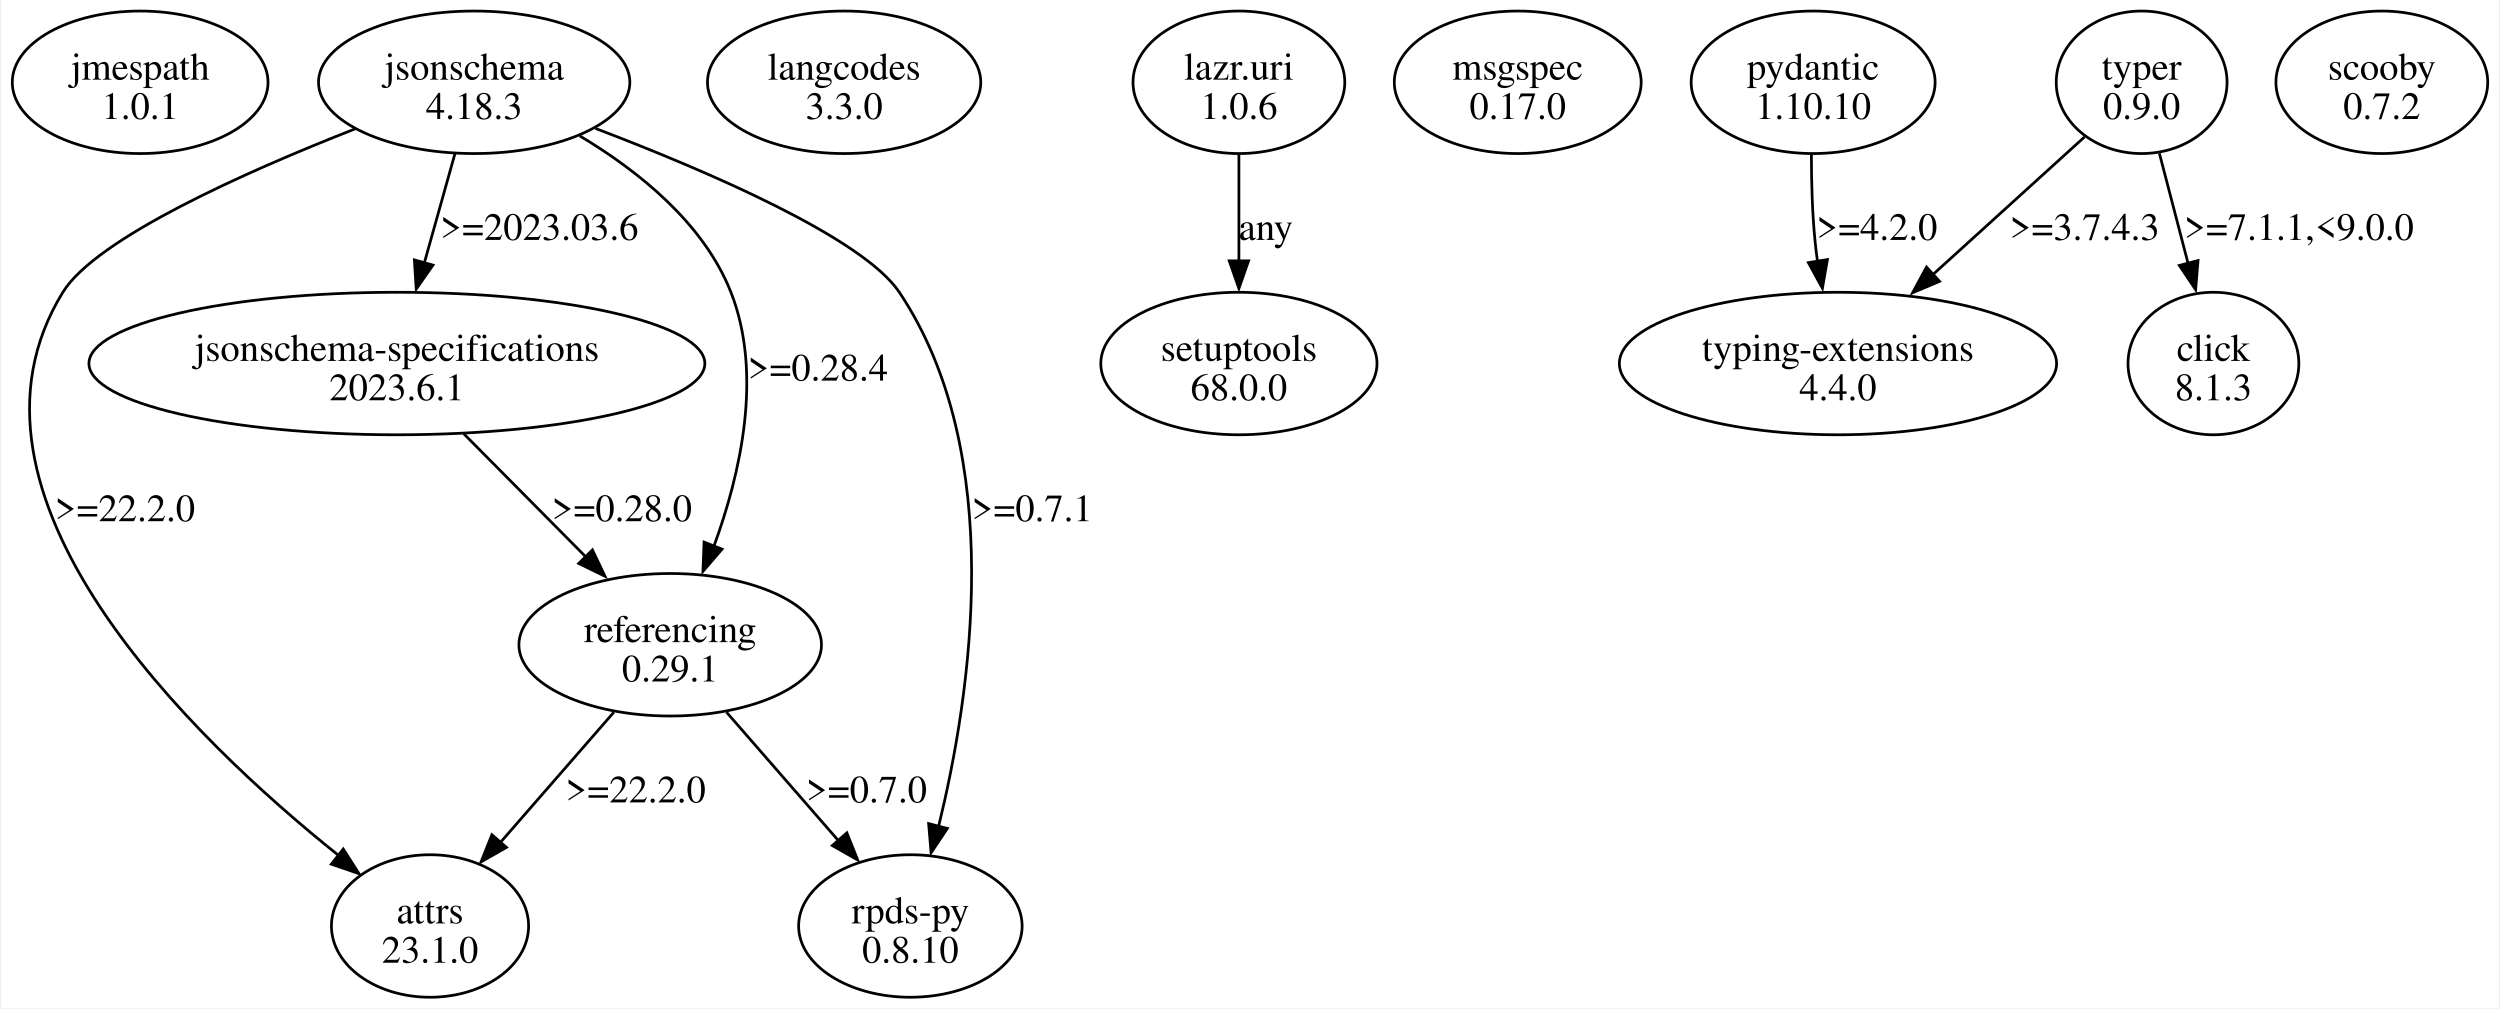
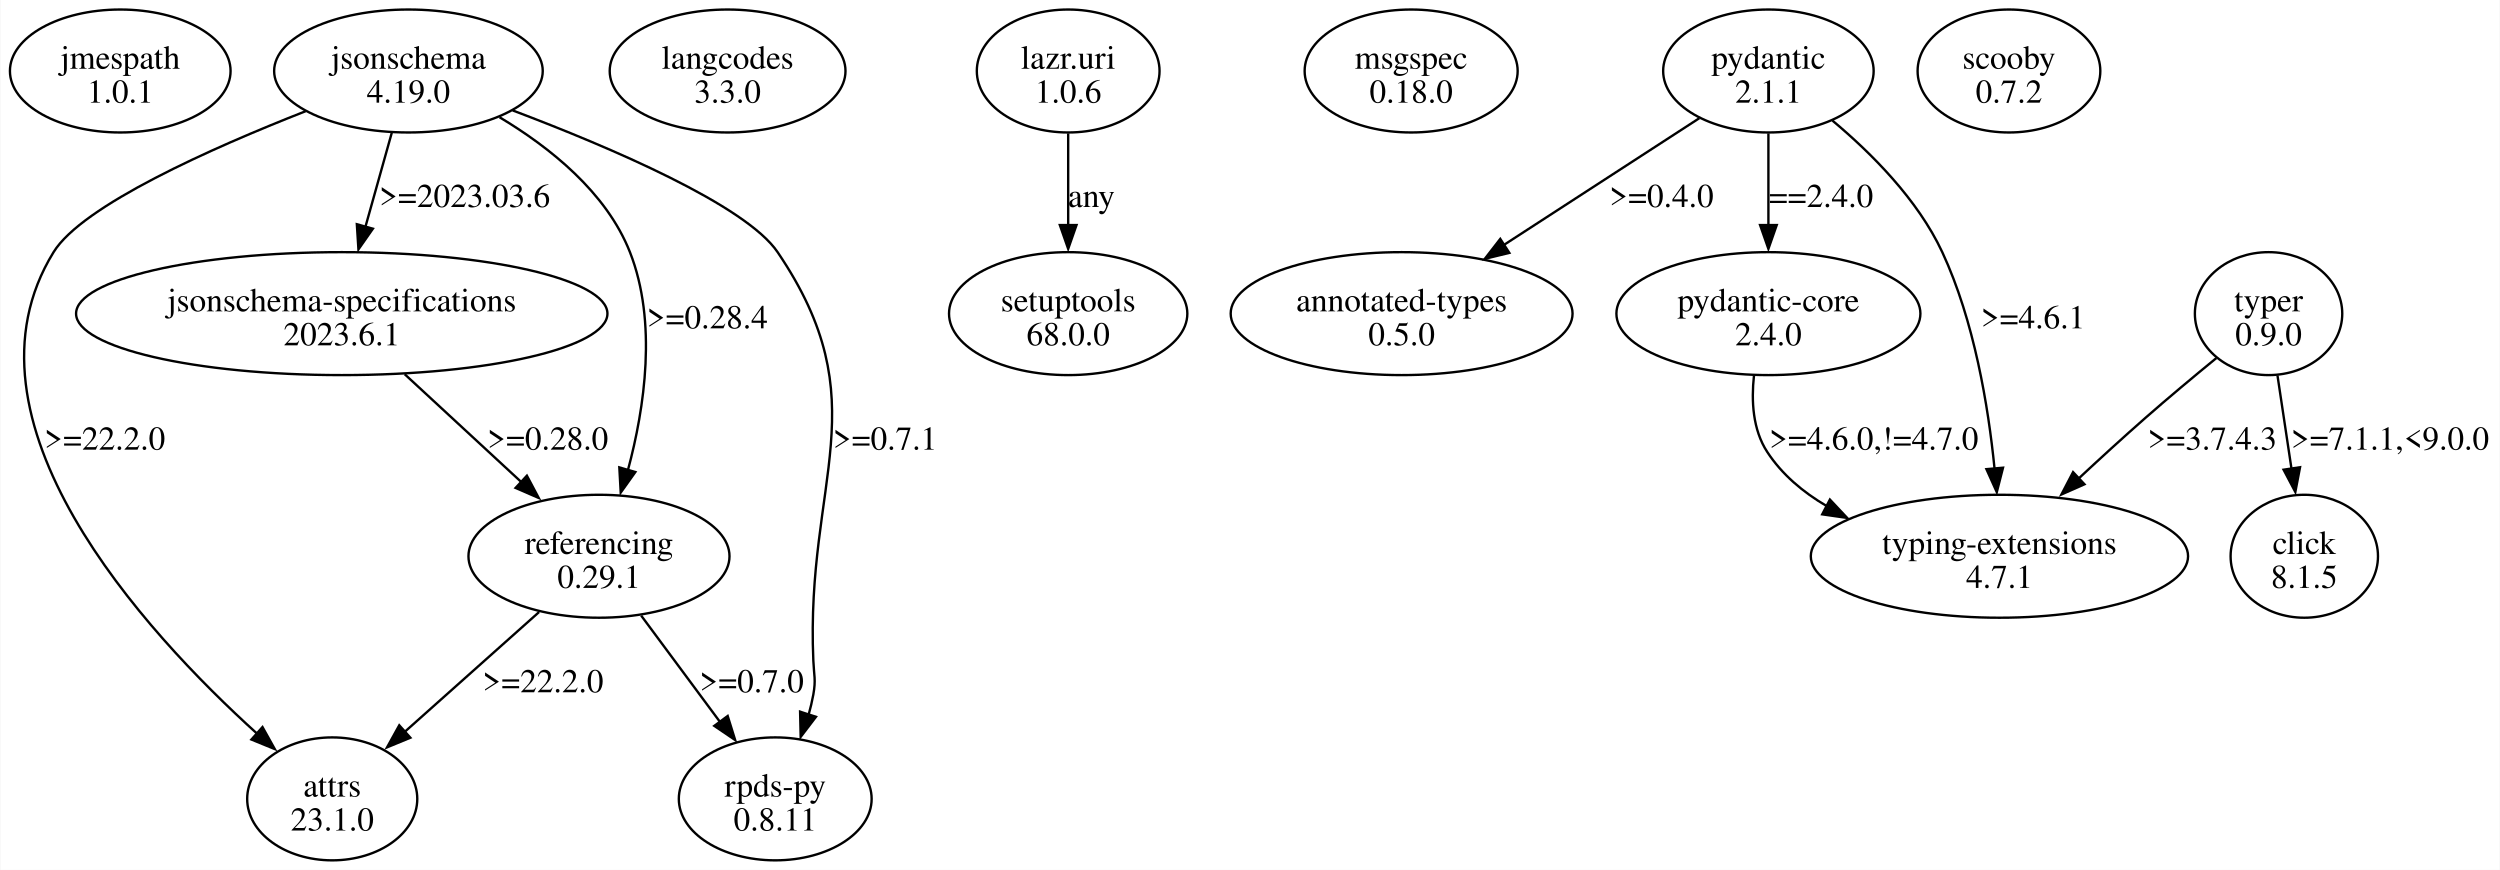
- <svg xmlns="http://www.w3.org/2000/svg" width="905pt" height="365pt" viewBox="0.00 0.00 904.68 365.23">
+ <svg xmlns="http://www.w3.org/2000/svg" width="1049pt" height="365pt" viewBox="0.00 0.00 1049.32 365.23">
  <g id="graph0" class="graph" transform="scale(1 1) rotate(0) translate(4 361.23)">
-     <polygon fill="white" stroke="none" points="-4,4 -4,-361.23 900.68,-361.23 900.68,4 -4,4" />
+     <polygon fill="white" stroke="none" points="-4,4 -4,-361.23 1045.32,-361.23 1045.32,4 -4,4" />
    <g id="node1" class="node">
      <ellipse fill="none" stroke="black" cx="46.32" cy="-331.42" rx="46.32" ry="25.81" />
      <text text-anchor="middle" x="46.32" y="-332.37" font-family="Times,serif" font-size="14.00">jmespath</text>
      <text text-anchor="middle" x="46.32" y="-318.12" font-family="Times,serif" font-size="14.00">1.0.1</text>
    </g>
    <g id="node2" class="node">
      <ellipse fill="none" stroke="black" cx="167.32" cy="-331.42" rx="56.39" ry="25.81" />
      <text text-anchor="middle" x="167.32" y="-332.37" font-family="Times,serif" font-size="14.00">jsonschema</text>
-       <text text-anchor="middle" x="167.32" y="-318.12" font-family="Times,serif" font-size="14.00">4.18.3</text>
+       <text text-anchor="middle" x="167.32" y="-318.12" font-family="Times,serif" font-size="14.00">4.19.0</text>
    </g>
    <g id="node3" class="node">
-       <ellipse fill="none" stroke="black" cx="151.32" cy="-25.81" rx="35.71" ry="25.81" />
-       <text text-anchor="middle" x="151.32" y="-26.76" font-family="Times,serif" font-size="14.00">attrs</text>
-       <text text-anchor="middle" x="151.32" y="-12.51" font-family="Times,serif" font-size="14.00">23.1.0</text>
+       <ellipse fill="none" stroke="black" cx="135.32" cy="-25.81" rx="35.71" ry="25.81" />
+       <text text-anchor="middle" x="135.32" y="-26.76" font-family="Times,serif" font-size="14.00">attrs</text>
+       <text text-anchor="middle" x="135.32" y="-12.51" font-family="Times,serif" font-size="14.00">23.1.0</text>
    </g>
    <g id="edge1" class="edge">
-       <path fill="none" stroke="black" d="M124.18,-314.55C84.6,-299.02 30.35,-274.9 18.32,-255.36 -26.84,-182.04 65.56,-93.48 118.2,-51.36" />
-       <polygon fill="black" stroke="black" points="119.89,-53.7 125.59,-44.77 115.56,-48.2 119.89,-53.7" />
-       <text text-anchor="middle" x="40.82" y="-172.44" font-family="Times,serif" font-size="14.00">&gt;=22.2.0</text>
+       <path fill="none" stroke="black" d="M124.18,-314.55C84.6,-299.02 30.35,-274.9 18.32,-255.36 -25.13,-184.82 56.16,-96.25 103.98,-53" />
+       <polygon fill="black" stroke="black" points="106.04,-55.97 111.2,-46.72 101.39,-50.73 106.04,-55.97" />
+       <text text-anchor="middle" x="39.82" y="-172.44" font-family="Times,serif" font-size="14.00">&gt;=22.2.0</text>
    </g>
    <g id="node4" class="node">
      <ellipse fill="none" stroke="black" cx="139.32" cy="-229.55" rx="111.55" ry="25.81" />
      <text text-anchor="middle" x="139.32" y="-230.5" font-family="Times,serif" font-size="14.00">jsonschema-specifications</text>
      <text text-anchor="middle" x="139.32" y="-216.25" font-family="Times,serif" font-size="14.00">2023.6.1</text>
    </g>
    <g id="edge2" class="edge">
      <path fill="none" stroke="black" d="M160.32,-305.47C156.98,-293.56 152.92,-279.08 149.27,-266.04" />
      <polygon fill="black" stroke="black" points="152.39,-265.2 146.32,-256.52 145.65,-267.09 152.39,-265.2" />
      <text text-anchor="middle" x="190.94" y="-274.31" font-family="Times,serif" font-size="14.00">&gt;=2023.03.6</text>
    </g>
    <g id="node5" class="node">
-       <ellipse fill="none" stroke="black" cx="238.32" cy="-127.68" rx="54.8" ry="25.81" />
-       <text text-anchor="middle" x="238.32" y="-128.63" font-family="Times,serif" font-size="14.00">referencing</text>
-       <text text-anchor="middle" x="238.32" y="-114.38" font-family="Times,serif" font-size="14.00">0.29.1</text>
+       <ellipse fill="none" stroke="black" cx="247.32" cy="-127.68" rx="54.8" ry="25.81" />
+       <text text-anchor="middle" x="247.32" y="-128.63" font-family="Times,serif" font-size="14.00">referencing</text>
+       <text text-anchor="middle" x="247.32" y="-114.38" font-family="Times,serif" font-size="14.00">0.29.1</text>
    </g>
    <g id="edge3" class="edge">
-       <path fill="none" stroke="black" d="M205.55,-312.01C226.62,-299.42 250.45,-280.46 260.32,-255.36 272.02,-225.6 263.73,-189.47 254.17,-163.43" />
-       <polygon fill="black" stroke="black" points="257.1,-162.31 250.19,-154.28 250.58,-164.87 257.1,-162.31" />
-       <text text-anchor="middle" x="291.82" y="-223.37" font-family="Times,serif" font-size="14.00">&gt;=0.28.4</text>
+       <path fill="none" stroke="black" d="M205.55,-312.01C226.62,-299.42 250.45,-280.46 260.32,-255.36 271.85,-226.01 266.5,-190.04 259.5,-163.94" />
+       <polygon fill="black" stroke="black" points="262.59,-163.04 256.44,-154.41 255.86,-164.99 262.59,-163.04" />
+       <text text-anchor="middle" x="292.82" y="-223.37" font-family="Times,serif" font-size="14.00">&gt;=0.28.4</text>
    </g>
    <g id="node6" class="node">
-       <ellipse fill="none" stroke="black" cx="325.32" cy="-25.81" rx="40.48" ry="25.81" />
-       <text text-anchor="middle" x="325.32" y="-26.76" font-family="Times,serif" font-size="14.00">rpds-py</text>
-       <text text-anchor="middle" x="325.32" y="-12.51" font-family="Times,serif" font-size="14.00">0.8.10</text>
+       <ellipse fill="none" stroke="black" cx="321.32" cy="-25.81" rx="40.48" ry="25.81" />
+       <text text-anchor="middle" x="321.32" y="-26.76" font-family="Times,serif" font-size="14.00">rpds-py</text>
+       <text text-anchor="middle" x="321.32" y="-12.51" font-family="Times,serif" font-size="14.00">0.8.11</text>
    </g>
    <g id="edge4" class="edge">
-       <path fill="none" stroke="black" d="M211.23,-314.72C251.95,-299.2 308.17,-275.01 321.32,-255.36 360.41,-196.91 347.3,-109.87 335.53,-61.83" />
-       <polygon fill="black" stroke="black" points="338.71,-61.15 332.82,-52.34 331.93,-62.9 338.71,-61.15" />
-       <text text-anchor="middle" x="369.44" y="-172.44" font-family="Times,serif" font-size="14.00">&gt;=0.7.1</text>
+       <path fill="none" stroke="black" d="M211.08,-314.87C252.06,-299.37 308.94,-275.09 322.32,-255.36 365.24,-192.02 333.98,-160.3 337.32,-83.87 337.59,-77.54 338.44,-75.85 337.32,-69.62 336.8,-66.79 336.12,-63.9 335.31,-61.03" />
+       <polygon fill="black" stroke="black" points="338.42,-60.26 332,-51.83 331.76,-62.42 338.42,-60.26" />
+       <text text-anchor="middle" x="367.44" y="-172.44" font-family="Times,serif" font-size="14.00">&gt;=0.7.1</text>
    </g>
    <g id="edge7" class="edge">
-       <path fill="none" stroke="black" d="M163.53,-204.12C176.96,-190.57 193.78,-173.6 208.07,-159.19" />
-       <polygon fill="black" stroke="black" points="210.15,-162.05 214.7,-152.49 205.18,-157.13 210.15,-162.05" />
-       <text text-anchor="middle" x="220.82" y="-172.44" font-family="Times,serif" font-size="14.00">&gt;=0.28.0</text>
+       <path fill="none" stroke="black" d="M165.74,-204.12C180.63,-190.35 199.34,-173.04 215.09,-158.48" />
+       <polygon fill="black" stroke="black" points="217.05,-161.51 222.02,-152.15 212.3,-156.37 217.05,-161.51" />
+       <text text-anchor="middle" x="225.82" y="-172.44" font-family="Times,serif" font-size="14.00">&gt;=0.28.0</text>
    </g>
    <g id="edge5" class="edge">
-       <path fill="none" stroke="black" d="M217.92,-103.26C205.63,-89.16 189.87,-71.07 176.77,-56.03" />
-       <polygon fill="black" stroke="black" points="179.01,-54.28 169.81,-49.04 173.74,-58.87 179.01,-54.28" />
-       <text text-anchor="middle" x="225.82" y="-70.57" font-family="Times,serif" font-size="14.00">&gt;=22.2.0</text>
+       <path fill="none" stroke="black" d="M222.18,-104.27C205.29,-89.2 182.95,-69.29 165.16,-53.42" />
+       <polygon fill="black" stroke="black" points="168.13,-51.49 158.34,-47.45 163.47,-56.71 168.13,-51.49" />
+       <text text-anchor="middle" x="223.82" y="-70.57" font-family="Times,serif" font-size="14.00">&gt;=22.2.0</text>
    </g>
    <g id="edge6" class="edge">
-       <path fill="none" stroke="black" d="M258.71,-103.26C270.83,-89.35 286.32,-71.57 299.31,-56.66" />
-       <polygon fill="black" stroke="black" points="302.31,-59.55 306.24,-49.71 297.03,-54.95 302.31,-59.55" />
-       <text text-anchor="middle" x="309.44" y="-70.57" font-family="Times,serif" font-size="14.00">&gt;=0.7.0</text>
+       <path fill="none" stroke="black" d="M265.04,-102.76C274.95,-89.38 287.43,-72.54 298.12,-58.12" />
+       <polygon fill="black" stroke="black" points="301.36,-60.62 304.5,-50.51 295.73,-56.46 301.36,-60.62" />
+       <text text-anchor="middle" x="311.44" y="-70.57" font-family="Times,serif" font-size="14.00">&gt;=0.7.0</text>
    </g>
    <g id="node7" class="node">
      <ellipse fill="none" stroke="black" cx="301.32" cy="-331.42" rx="49.5" ry="25.81" />
      <text text-anchor="middle" x="301.32" y="-332.37" font-family="Times,serif" font-size="14.00">langcodes</text>
      <text text-anchor="middle" x="301.32" y="-318.12" font-family="Times,serif" font-size="14.00">3.3.0</text>
    </g>
    <g id="node8" class="node">
      <ellipse fill="none" stroke="black" cx="444.32" cy="-331.42" rx="38.36" ry="25.81" />
      <text text-anchor="middle" x="444.32" y="-332.37" font-family="Times,serif" font-size="14.00">lazr.uri</text>
      <text text-anchor="middle" x="444.32" y="-318.12" font-family="Times,serif" font-size="14.00">1.0.6</text>
    </g>
    <g id="node9" class="node">
      <ellipse fill="none" stroke="black" cx="444.32" cy="-229.55" rx="50.03" ry="25.81" />
      <text text-anchor="middle" x="444.32" y="-230.5" font-family="Times,serif" font-size="14.00">setuptools</text>
      <text text-anchor="middle" x="444.32" y="-216.25" font-family="Times,serif" font-size="14.00">68.0.0</text>
    </g>
    <g id="edge8" class="edge">
      <path fill="none" stroke="black" d="M444.32,-305.21C444.32,-293.51 444.32,-279.37 444.32,-266.56" />
      <polygon fill="black" stroke="black" points="447.82,-266.74 444.32,-256.74 440.82,-266.74 447.82,-266.74" />
      <text text-anchor="middle" x="454.07" y="-274.31" font-family="Times,serif" font-size="14.00">any</text>
    </g>
    <g id="node10" class="node">
-       <ellipse fill="none" stroke="black" cx="545.32" cy="-331.42" rx="44.72" ry="25.81" />
-       <text text-anchor="middle" x="545.32" y="-332.37" font-family="Times,serif" font-size="14.00">msgspec</text>
-       <text text-anchor="middle" x="545.32" y="-318.12" font-family="Times,serif" font-size="14.00">0.17.0</text>
+       <ellipse fill="none" stroke="black" cx="588.32" cy="-331.42" rx="44.72" ry="25.81" />
+       <text text-anchor="middle" x="588.32" y="-332.37" font-family="Times,serif" font-size="14.00">msgspec</text>
+       <text text-anchor="middle" x="588.32" y="-318.12" font-family="Times,serif" font-size="14.00">0.18.0</text>
    </g>
    <g id="node11" class="node">
-       <ellipse fill="none" stroke="black" cx="652.32" cy="-331.42" rx="44.19" ry="25.81" />
-       <text text-anchor="middle" x="652.32" y="-332.37" font-family="Times,serif" font-size="14.00">pydantic</text>
-       <text text-anchor="middle" x="652.32" y="-318.12" font-family="Times,serif" font-size="14.00">1.10.10</text>
+       <ellipse fill="none" stroke="black" cx="738.32" cy="-331.42" rx="44.19" ry="25.81" />
+       <text text-anchor="middle" x="738.32" y="-332.37" font-family="Times,serif" font-size="14.00">pydantic</text>
+       <text text-anchor="middle" x="738.32" y="-318.12" font-family="Times,serif" font-size="14.00">2.1.1</text>
    </g>
    <g id="node12" class="node">
-       <ellipse fill="none" stroke="black" cx="661.32" cy="-229.55" rx="79.2" ry="25.81" />
-       <text text-anchor="middle" x="661.32" y="-230.5" font-family="Times,serif" font-size="14.00">typing-extensions</text>
-       <text text-anchor="middle" x="661.32" y="-216.25" font-family="Times,serif" font-size="14.00">4.4.0</text>
+       <ellipse fill="none" stroke="black" cx="584.32" cy="-229.55" rx="71.77" ry="25.81" />
+       <text text-anchor="middle" x="584.32" y="-230.5" font-family="Times,serif" font-size="14.00">annotated-types</text>
+       <text text-anchor="middle" x="584.32" y="-216.25" font-family="Times,serif" font-size="14.00">0.5.0</text>
    </g>
    <g id="edge9" class="edge">
-       <path fill="none" stroke="black" d="M651.69,-305.36C651.69,-295.38 652,-283.8 653.07,-273.36 653.29,-271.12 653.58,-268.83 653.91,-266.52" />
-       <polygon fill="black" stroke="black" points="657.5,-267.23 655.68,-256.79 650.6,-266.09 657.5,-267.23" />
-       <text text-anchor="middle" x="675.44" y="-274.31" font-family="Times,serif" font-size="14.00">&gt;=4.2.0</text>
+       <path fill="none" stroke="black" d="M709.35,-311.63C686.2,-296.62 653.41,-275.35 627.22,-258.37" />
+       <polygon fill="black" stroke="black" points="629.55,-255.06 619.25,-252.56 625.74,-260.93 629.55,-255.06" />
+       <text text-anchor="middle" x="693.44" y="-274.31" font-family="Times,serif" font-size="14.00">&gt;=0.4.0</text>
    </g>
    <g id="node13" class="node">
-       <ellipse fill="none" stroke="black" cx="858.32" cy="-331.42" rx="38.36" ry="25.81" />
-       <text text-anchor="middle" x="858.32" y="-332.37" font-family="Times,serif" font-size="14.00">scooby</text>
-       <text text-anchor="middle" x="858.32" y="-318.12" font-family="Times,serif" font-size="14.00">0.7.2</text>
+       <ellipse fill="none" stroke="black" cx="738.32" cy="-229.55" rx="63.82" ry="25.81" />
+       <text text-anchor="middle" x="738.32" y="-230.5" font-family="Times,serif" font-size="14.00">pydantic-core</text>
+       <text text-anchor="middle" x="738.32" y="-216.25" font-family="Times,serif" font-size="14.00">2.4.0</text>
+     </g>
+     <g id="edge10" class="edge">
+       <path fill="none" stroke="black" d="M738.32,-305.21C738.32,-293.51 738.32,-279.37 738.32,-266.56" />
+       <polygon fill="black" stroke="black" points="741.82,-266.74 738.32,-256.74 734.82,-266.74 741.82,-266.74" />
+       <text text-anchor="middle" x="760.44" y="-274.31" font-family="Times,serif" font-size="14.00">==2.4.0</text>
    </g>
    <g id="node14" class="node">
-       <ellipse fill="none" stroke="black" cx="771.32" cy="-331.42" rx="30.94" ry="25.81" />
-       <text text-anchor="middle" x="771.32" y="-332.37" font-family="Times,serif" font-size="14.00">typer</text>
-       <text text-anchor="middle" x="771.32" y="-318.12" font-family="Times,serif" font-size="14.00">0.9.0</text>
+       <ellipse fill="none" stroke="black" cx="835.32" cy="-127.68" rx="79.2" ry="25.81" />
+       <text text-anchor="middle" x="835.32" y="-128.63" font-family="Times,serif" font-size="14.00">typing-extensions</text>
+       <text text-anchor="middle" x="835.32" y="-114.38" font-family="Times,serif" font-size="14.00">4.7.1</text>
    </g>
    <g id="edge11" class="edge">
-       <path fill="none" stroke="black" d="M750.63,-311.63C735.08,-297.52 713.45,-277.88 695.37,-261.47" />
-       <polygon fill="black" stroke="black" points="698.11,-259.31 688.35,-255.18 693.4,-264.5 698.11,-259.31" />
-       <text text-anchor="middle" x="750.69" y="-274.31" font-family="Times,serif" font-size="14.00">&gt;=3.7.4.3</text>
+       <path fill="none" stroke="black" d="M765.24,-310.57C781.51,-296.97 801.03,-277.44 811.32,-255.36 824.73,-226.54 830.65,-190.72 833.26,-164.53" />
+       <polygon fill="black" stroke="black" points="836.83,-164.86 834.21,-154.59 829.86,-164.25 836.83,-164.86" />
+       <text text-anchor="middle" x="849.44" y="-223.37" font-family="Times,serif" font-size="14.00">&gt;=4.6.1</text>
+     </g>
+     <g id="edge12" class="edge">
+       <path fill="none" stroke="black" d="M732.26,-203.51C731.09,-192.86 731.75,-180.78 737.82,-171.49 744.02,-161.99 752.86,-154.58 762.7,-148.81" />
+       <polygon fill="black" stroke="black" points="764.14,-151.49 771.4,-143.77 760.91,-145.28 764.14,-151.49" />
+       <text text-anchor="middle" x="782.57" y="-172.44" font-family="Times,serif" font-size="14.00">&gt;=4.6.0,!=4.7.0</text>
    </g>
    <g id="node15" class="node">
-       <ellipse fill="none" stroke="black" cx="797.32" cy="-229.55" rx="30.94" ry="25.81" />
-       <text text-anchor="middle" x="797.32" y="-230.5" font-family="Times,serif" font-size="14.00">click</text>
-       <text text-anchor="middle" x="797.32" y="-216.25" font-family="Times,serif" font-size="14.00">8.1.3</text>
+       <ellipse fill="none" stroke="black" cx="839.32" cy="-331.42" rx="38.36" ry="25.81" />
+       <text text-anchor="middle" x="839.32" y="-332.37" font-family="Times,serif" font-size="14.00">scooby</text>
+       <text text-anchor="middle" x="839.32" y="-318.12" font-family="Times,serif" font-size="14.00">0.7.2</text>
    </g>
-     <g id="edge10" class="edge">
-       <path fill="none" stroke="black" d="M777.74,-305.73C780.87,-293.73 784.68,-279.08 788.11,-265.92" />
-       <polygon fill="black" stroke="black" points="791.74,-266.86 790.87,-256.3 784.97,-265.09 791.74,-266.86" />
-       <text text-anchor="middle" x="828.32" y="-274.31" font-family="Times,serif" font-size="14.00">&gt;=7.1.1,&lt;9.0.0</text>
+     <g id="node16" class="node">
+       <ellipse fill="none" stroke="black" cx="948.32" cy="-229.55" rx="30.94" ry="25.81" />
+       <text text-anchor="middle" x="948.32" y="-230.5" font-family="Times,serif" font-size="14.00">typer</text>
+       <text text-anchor="middle" x="948.32" y="-216.25" font-family="Times,serif" font-size="14.00">0.9.0</text>
+     </g>
+     <g id="edge14" class="edge">
+       <path fill="none" stroke="black" d="M926.42,-210.91C917.11,-203.29 906.2,-194.2 896.57,-185.74 887.19,-177.51 877.21,-168.38 868.1,-159.88" />
+       <polygon fill="black" stroke="black" points="871.03,-157.9 861.34,-153.61 866.24,-163.01 871.03,-157.9" />
+       <text text-anchor="middle" x="924.69" y="-172.44" font-family="Times,serif" font-size="14.00">&gt;=3.7.4.3</text>
+     </g>
+     <g id="node17" class="node">
+       <ellipse fill="none" stroke="black" cx="963.32" cy="-127.68" rx="30.94" ry="25.81" />
+       <text text-anchor="middle" x="963.32" y="-128.63" font-family="Times,serif" font-size="14.00">click</text>
+       <text text-anchor="middle" x="963.32" y="-114.38" font-family="Times,serif" font-size="14.00">8.1.5</text>
+     </g>
+     <g id="edge13" class="edge">
+       <path fill="none" stroke="black" d="M952.06,-203.6C953.85,-191.69 956.03,-177.21 957.98,-164.18" />
+       <polygon fill="black" stroke="black" points="961.54,-165.06 959.56,-154.65 954.62,-164.02 961.54,-165.06" />
+       <text text-anchor="middle" x="999.32" y="-172.44" font-family="Times,serif" font-size="14.00">&gt;=7.1.1,&lt;9.0.0</text>
    </g>
  </g>
</svg>
